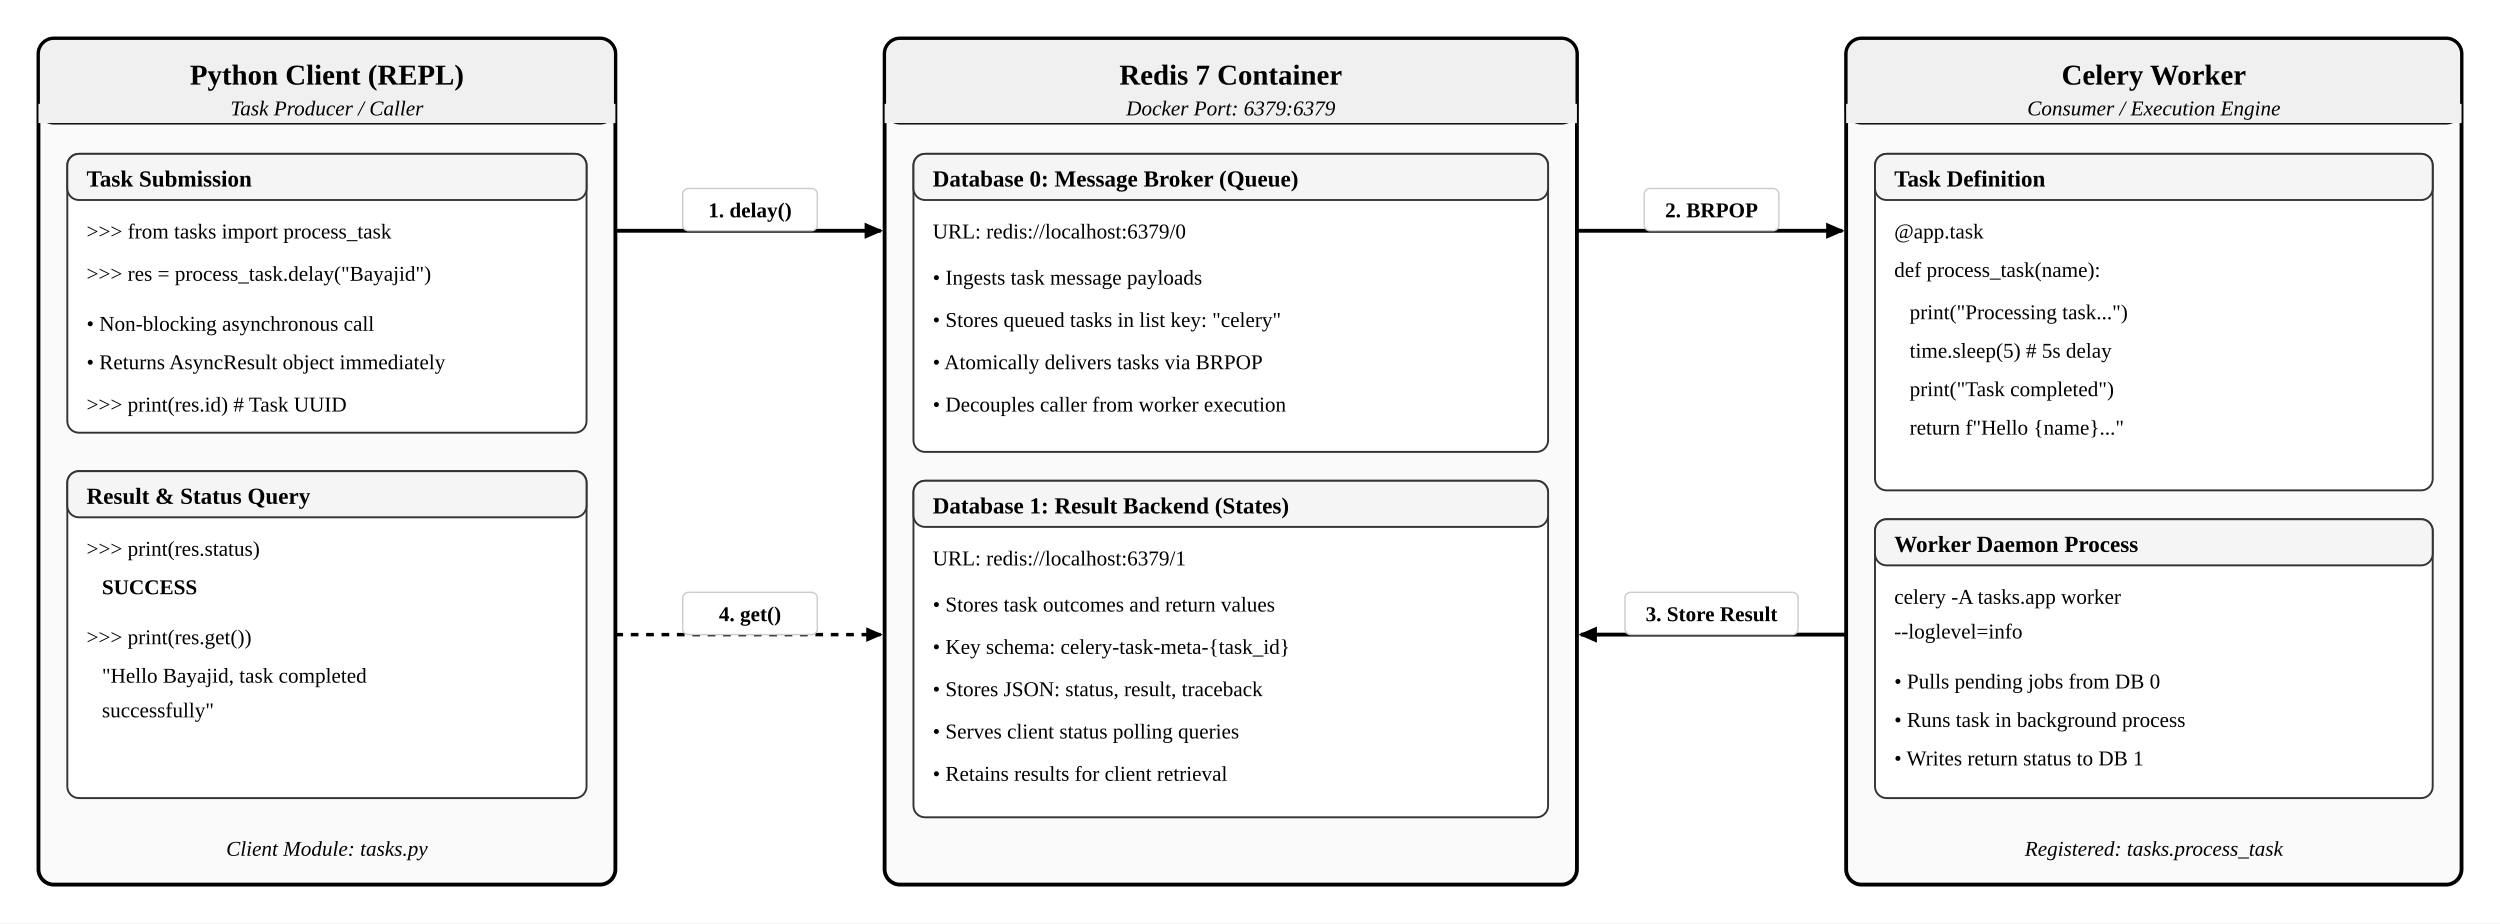
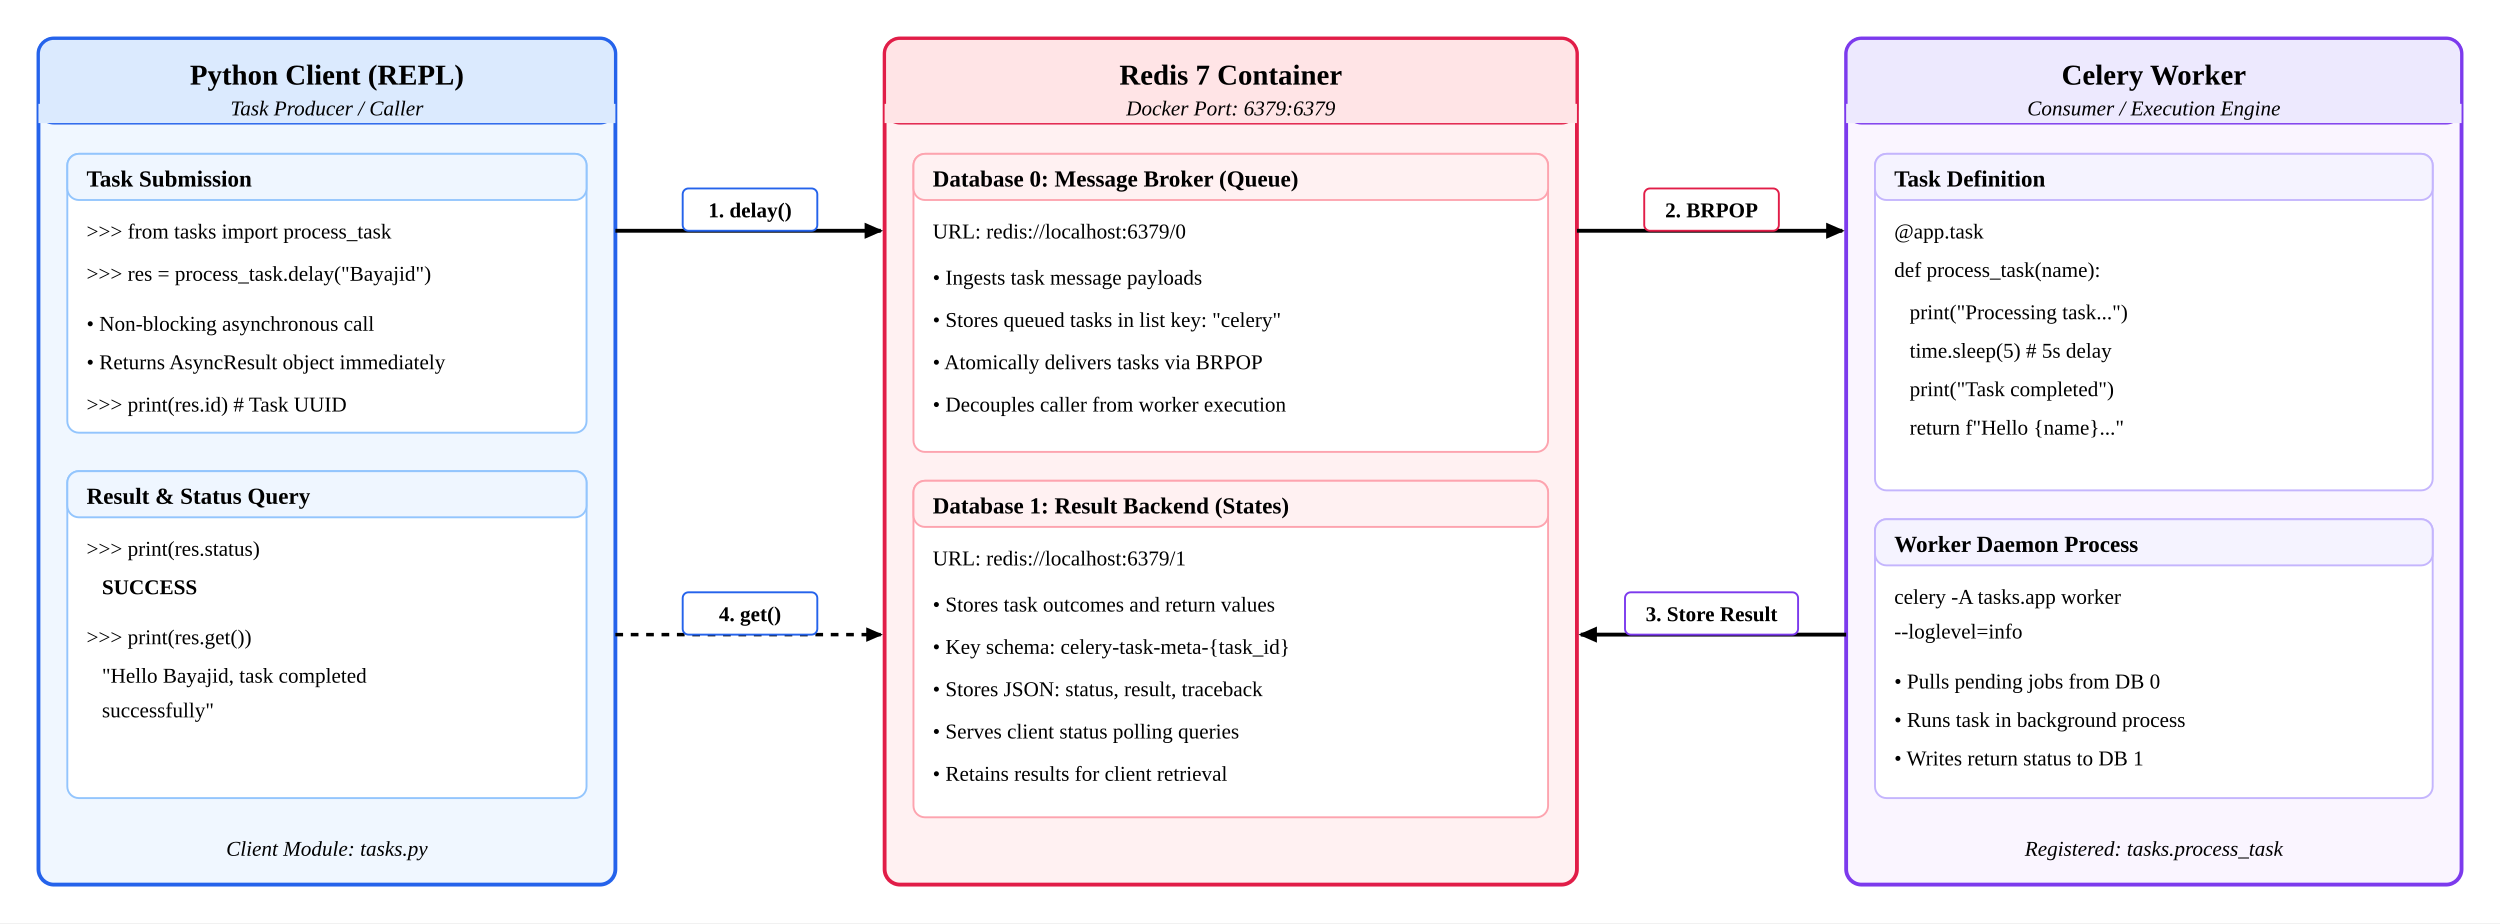
<svg xmlns="http://www.w3.org/2000/svg" viewBox="0 0 1300 480" width="1300" height="480">
  <defs>
    <style>
      text {
        font-family: "Times New Roman", Times, "Liberation Serif", serif;
        fill: #000000;
      }
      .title-text {
        font-size: 15px;
        font-weight: bold;
        fill: #000000;
      }
      .subtitle-text {
        font-size: 11px;
        font-style: italic;
        fill: #000000;
      }
      .section-heading {
        font-size: 12px;
        font-weight: bold;
        fill: #000000;
      }
      .code-font {
        font-family: "Times New Roman", Times, "Liberation Serif", serif;
        font-size: 11px;
        fill: #000000;
      }
      .body-text {
        font-size: 11px;
        fill: #000000;
      }
      .arrow-label {
        font-size: 11px;
        font-weight: bold;
        fill: #000000;
      }
      .arrow-sub {
        font-size: 10px;
        font-style: italic;
        fill: #000000;
      }
      .flow-step-title {
        font-size: 12px;
        font-weight: bold;
        fill: #000000;
      }
      .flow-step-sub {
        font-size: 11px;
        font-style: italic;
        fill: #000000;
      }
    </style>
    <marker id="arr-black" viewBox="0 0 10 10" refX="7" refY="5" markerWidth="6" markerHeight="6" orient="auto-start-reverse">
      <path d="M 0 1.5 L 8 5 L 0 8.5 z" fill="#000000" />
    </marker>
  </defs>
  <rect width="100%" height="100%" fill="#ffffff" />
  <g transform="translate(20, 20)">
-     <rect width="300" height="440" rx="8" fill="#fafafa" stroke="#000000" stroke-width="2" />
-     <rect width="300" height="44" rx="8" fill="#f0f0f0" stroke="#000000" stroke-width="1.5" />
-     <rect y="34" width="300" height="10" fill="#f0f0f0" />
+     <rect width="300" height="440" rx="8" fill="#f0f7ff" stroke="#2563eb" stroke-width="2" />
+     <rect width="300" height="44" rx="8" fill="#dbeafe" stroke="#2563eb" stroke-width="1.5" />
+     <rect y="34" width="300" height="10" fill="#dbeafe" />
    <text x="150" y="24" text-anchor="middle" class="title-text">Python Client (REPL)</text>
    <text x="150" y="40" text-anchor="middle" class="subtitle-text">Task Producer / Caller</text>
    <g transform="translate(15, 60)">
-       <rect width="270" height="145" rx="6" fill="#ffffff" stroke="#333333" stroke-width="1" />
-       <rect width="270" height="24" rx="6" fill="#f5f5f5" stroke="#333333" stroke-width="1" />
+       <rect width="270" height="145" rx="6" fill="#ffffff" stroke="#93c5fd" stroke-width="1" />
+       <rect width="270" height="24" rx="6" fill="#eff6ff" stroke="#93c5fd" stroke-width="1" />
      <text x="10" y="17" class="section-heading">Task Submission</text>
      <text x="10" y="44" class="code-font">&gt;&gt;&gt; from tasks import process_task</text>
      <text x="10" y="66" class="code-font">&gt;&gt;&gt; res = process_task.delay("Bayajid")</text>
      <text x="10" y="92" class="body-text">• Non-blocking asynchronous call</text>
      <text x="10" y="112" class="body-text">• Returns AsyncResult object immediately</text>
      <text x="10" y="134" class="code-font">&gt;&gt;&gt; print(res.id) # Task UUID</text>
    </g>
    <g transform="translate(15, 225)">
-       <rect width="270" height="170" rx="6" fill="#ffffff" stroke="#333333" stroke-width="1" />
-       <rect width="270" height="24" rx="6" fill="#f5f5f5" stroke="#333333" stroke-width="1" />
+       <rect width="270" height="170" rx="6" fill="#ffffff" stroke="#93c5fd" stroke-width="1" />
+       <rect width="270" height="24" rx="6" fill="#eff6ff" stroke="#93c5fd" stroke-width="1" />
      <text x="10" y="17" class="section-heading">Result &amp; Status Query</text>
      <text x="10" y="44" class="code-font">&gt;&gt;&gt; print(res.status)</text>
      <text x="18" y="64" class="code-font" font-weight="bold">SUCCESS</text>
      <text x="10" y="90" class="code-font">&gt;&gt;&gt; print(res.get())</text>
      <text x="18" y="110" class="code-font">"Hello Bayajid, task completed</text>
      <text x="18" y="128" class="code-font">successfully"</text>
    </g>
    <text x="150" y="425" text-anchor="middle" class="subtitle-text">Client Module: tasks.py</text>
  </g>
  <g transform="translate(460, 20)">
-     <rect width="360" height="440" rx="8" fill="#fafafa" stroke="#000000" stroke-width="2" />
-     <rect width="360" height="44" rx="8" fill="#f0f0f0" stroke="#000000" stroke-width="1.5" />
-     <rect y="34" width="360" height="10" fill="#f0f0f0" />
+     <rect width="360" height="440" rx="8" fill="#fff1f2" stroke="#e11d48" stroke-width="2" />
+     <rect width="360" height="44" rx="8" fill="#ffe4e6" stroke="#e11d48" stroke-width="1.5" />
+     <rect y="34" width="360" height="10" fill="#ffe4e6" />
    <text x="180" y="24" text-anchor="middle" class="title-text">Redis 7 Container</text>
    <text x="180" y="40" text-anchor="middle" class="subtitle-text">Docker Port: 6379:6379</text>
    <g transform="translate(15, 60)">
-       <rect width="330" height="155" rx="6" fill="#ffffff" stroke="#333333" stroke-width="1" />
-       <rect width="330" height="24" rx="6" fill="#f5f5f5" stroke="#333333" stroke-width="1" />
+       <rect width="330" height="155" rx="6" fill="#ffffff" stroke="#fda4af" stroke-width="1" />
+       <rect width="330" height="24" rx="6" fill="#fff1f2" stroke="#fda4af" stroke-width="1" />
      <text x="10" y="17" class="section-heading">Database 0: Message Broker (Queue)</text>
      <text x="10" y="44" class="code-font">URL: redis://localhost:6379/0</text>
      <text x="10" y="68" class="body-text">• Ingests task message payloads</text>
      <text x="10" y="90" class="body-text">• Stores queued tasks in list key: "celery"</text>
      <text x="10" y="112" class="body-text">• Atomically delivers tasks via BRPOP</text>
      <text x="10" y="134" class="body-text">• Decouples caller from worker execution</text>
    </g>
    <g transform="translate(15, 230)">
-       <rect width="330" height="175" rx="6" fill="#ffffff" stroke="#333333" stroke-width="1" />
-       <rect width="330" height="24" rx="6" fill="#f5f5f5" stroke="#333333" stroke-width="1" />
+       <rect width="330" height="175" rx="6" fill="#ffffff" stroke="#fda4af" stroke-width="1" />
+       <rect width="330" height="24" rx="6" fill="#fff1f2" stroke="#fda4af" stroke-width="1" />
      <text x="10" y="17" class="section-heading">Database 1: Result Backend (States)</text>
      <text x="10" y="44" class="code-font">URL: redis://localhost:6379/1</text>
      <text x="10" y="68" class="body-text">• Stores task outcomes and return values</text>
      <text x="10" y="90" class="body-text">• Key schema: celery-task-meta-{task_id}</text>
      <text x="10" y="112" class="body-text">• Stores JSON: status, result, traceback</text>
      <text x="10" y="134" class="body-text">• Serves client status polling queries</text>
      <text x="10" y="156" class="body-text">• Retains results for client retrieval</text>
    </g>
  </g>
  <g transform="translate(960, 20)">
-     <rect width="320" height="440" rx="8" fill="#fafafa" stroke="#000000" stroke-width="2" />
-     <rect width="320" height="44" rx="8" fill="#f0f0f0" stroke="#000000" stroke-width="1.5" />
-     <rect y="34" width="320" height="10" fill="#f0f0f0" />
+     <rect width="320" height="440" rx="8" fill="#faf5ff" stroke="#7c3aed" stroke-width="2" />
+     <rect width="320" height="44" rx="8" fill="#ede9fe" stroke="#7c3aed" stroke-width="1.5" />
+     <rect y="34" width="320" height="10" fill="#ede9fe" />
    <text x="160" y="24" text-anchor="middle" class="title-text">Celery Worker</text>
    <text x="160" y="40" text-anchor="middle" class="subtitle-text">Consumer / Execution Engine</text>
    <g transform="translate(15, 60)">
-       <rect width="290" height="175" rx="6" fill="#ffffff" stroke="#333333" stroke-width="1" />
-       <rect width="290" height="24" rx="6" fill="#f5f5f5" stroke="#333333" stroke-width="1" />
+       <rect width="290" height="175" rx="6" fill="#ffffff" stroke="#c4b5fd" stroke-width="1" />
+       <rect width="290" height="24" rx="6" fill="#f5f3ff" stroke="#c4b5fd" stroke-width="1" />
      <text x="10" y="17" class="section-heading">Task Definition</text>
      <text x="10" y="44" class="code-font">@app.task</text>
      <text x="10" y="64" class="code-font">def process_task(name):</text>
      <text x="18" y="86" class="code-font">print("Processing task...")</text>
      <text x="18" y="106" class="code-font">time.sleep(5) # 5s delay</text>
      <text x="18" y="126" class="code-font">print("Task completed")</text>
      <text x="18" y="146" class="code-font">return f"Hello {name}..."</text>
    </g>
    <g transform="translate(15, 250)">
-       <rect width="290" height="145" rx="6" fill="#ffffff" stroke="#333333" stroke-width="1" />
-       <rect width="290" height="24" rx="6" fill="#f5f5f5" stroke="#333333" stroke-width="1" />
+       <rect width="290" height="145" rx="6" fill="#ffffff" stroke="#c4b5fd" stroke-width="1" />
+       <rect width="290" height="24" rx="6" fill="#f5f3ff" stroke="#c4b5fd" stroke-width="1" />
      <text x="10" y="17" class="section-heading">Worker Daemon Process</text>
      <text x="10" y="44" class="code-font">celery -A tasks.app worker</text>
      <text x="10" y="62" class="code-font">--loglevel=info</text>
      <text x="10" y="88" class="body-text">• Pulls pending jobs from DB 0</text>
      <text x="10" y="108" class="body-text">• Runs task in background process</text>
      <text x="10" y="128" class="body-text">• Writes return status to DB 1</text>
    </g>
    <text x="160" y="425" text-anchor="middle" class="subtitle-text">Registered: tasks.process_task</text>
  </g>
  <line x1="320" y1="120" x2="458" y2="120" stroke="#000000" stroke-width="2" marker-end="url(#arr-black)" />
-   <rect x="355" y="98" width="70" height="22" rx="3" fill="#ffffff" stroke="#cccccc" stroke-width="0.75" />
+   <rect x="355" y="98" width="70" height="22" rx="3" fill="#ffffff" stroke="#2563eb" stroke-width="1" />
  <text x="390" y="113" text-anchor="middle" class="arrow-label">1. delay()</text>
  <line x1="820" y1="120" x2="958" y2="120" stroke="#000000" stroke-width="2" marker-end="url(#arr-black)" />
-   <rect x="855" y="98" width="70" height="22" rx="3" fill="#ffffff" stroke="#cccccc" stroke-width="0.75" />
+   <rect x="855" y="98" width="70" height="22" rx="3" fill="#ffffff" stroke="#e11d48" stroke-width="1" />
  <text x="890" y="113" text-anchor="middle" class="arrow-label">2. BRPOP</text>
  <line x1="960" y1="330" x2="822" y2="330" stroke="#000000" stroke-width="2" marker-end="url(#arr-black)" />
-   <rect x="845" y="308" width="90" height="22" rx="3" fill="#ffffff" stroke="#cccccc" stroke-width="0.75" />
+   <rect x="845" y="308" width="90" height="22" rx="3" fill="#ffffff" stroke="#7c3aed" stroke-width="1" />
  <text x="890" y="323" text-anchor="middle" class="arrow-label">3. Store Result</text>
  <line x1="320" y1="330" x2="458" y2="330" stroke="#000000" stroke-width="1.8" stroke-dasharray="4,4" marker-end="url(#arr-black)" />
-   <rect x="355" y="308" width="70" height="22" rx="3" fill="#ffffff" stroke="#cccccc" stroke-width="0.75" />
+   <rect x="355" y="308" width="70" height="22" rx="3" fill="#ffffff" stroke="#2563eb" stroke-width="1" />
  <text x="390" y="323" text-anchor="middle" class="arrow-label">4. get()</text>
</svg>
